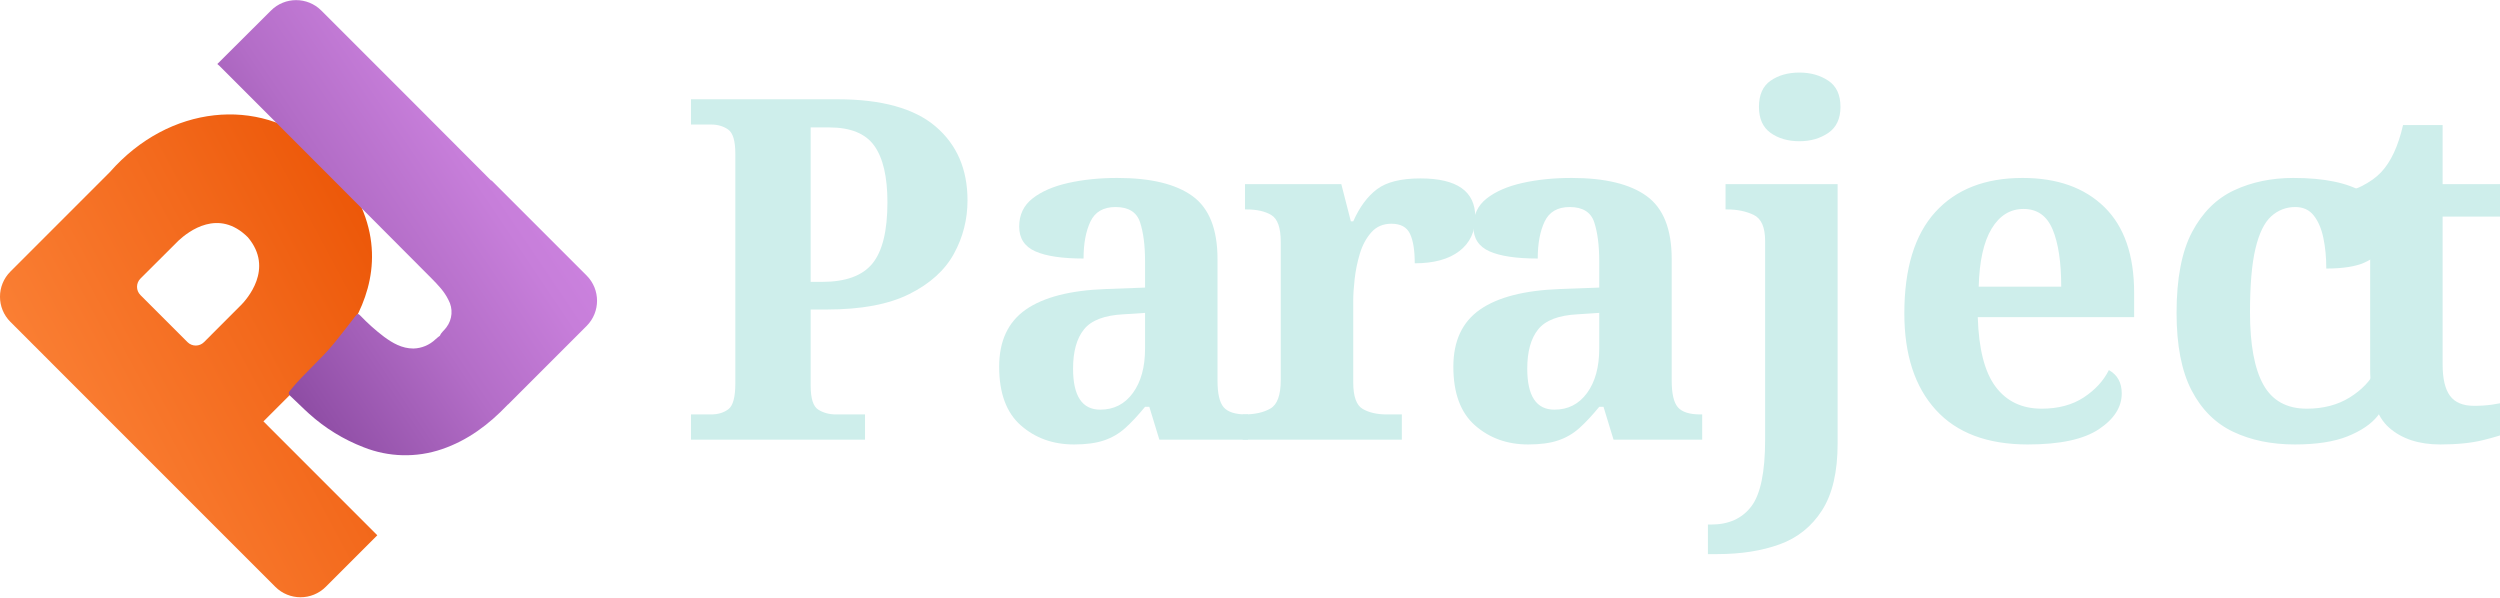
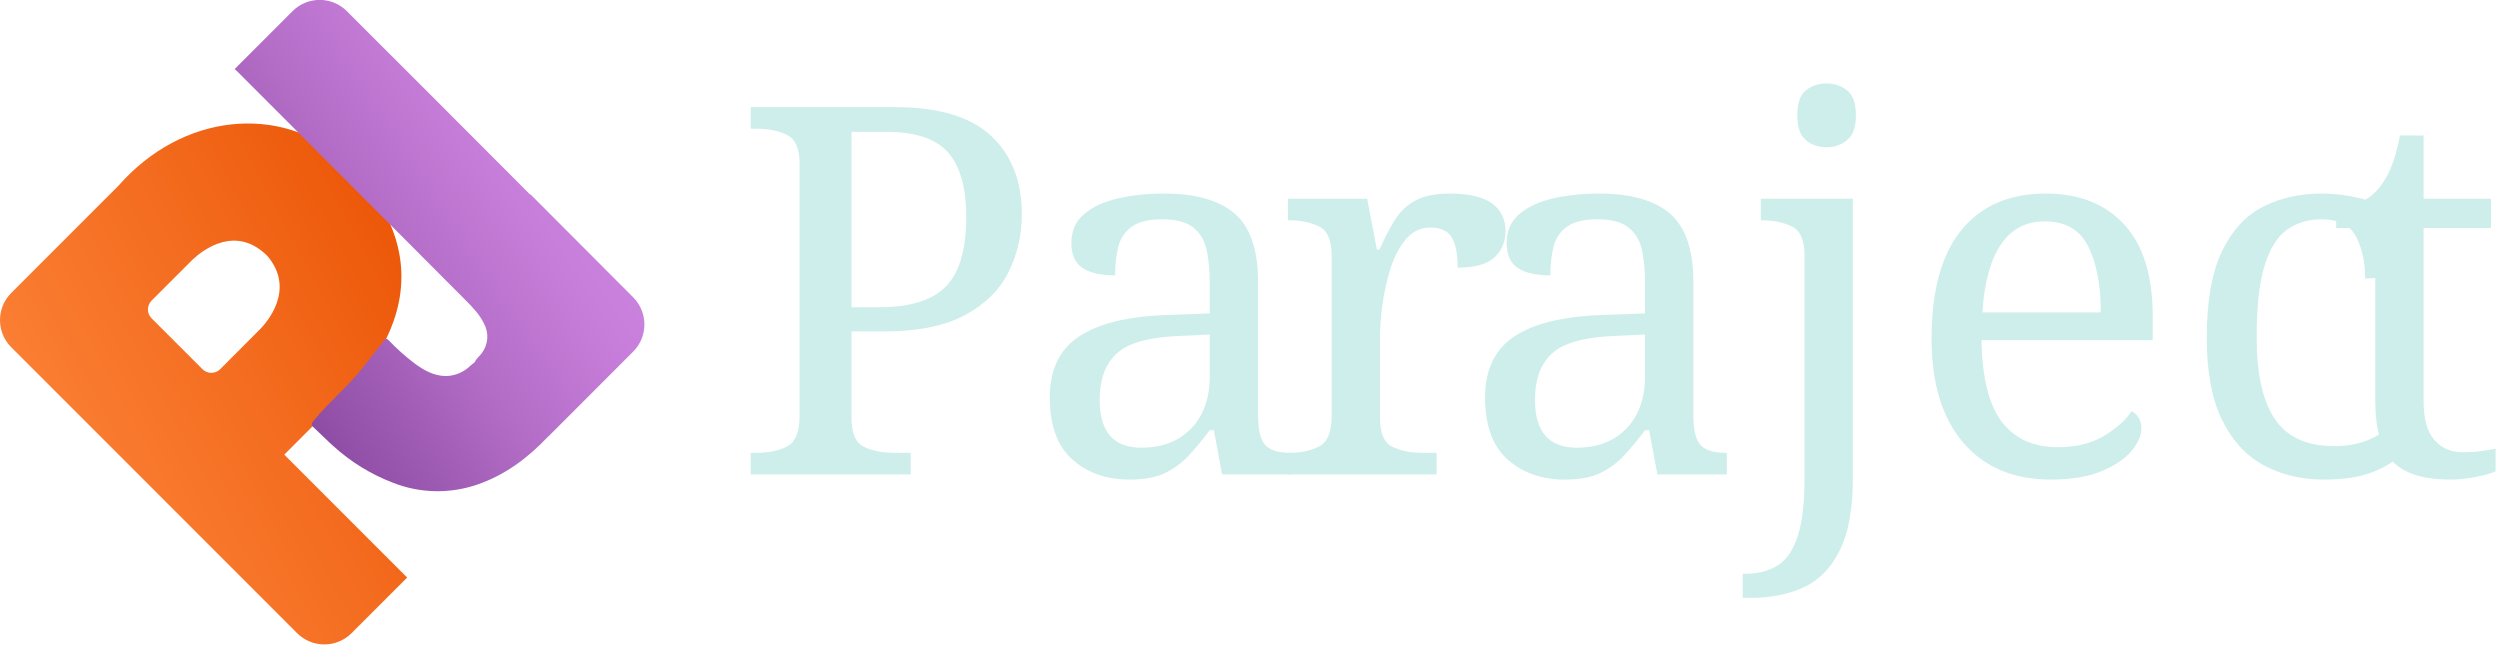
- <svg xmlns="http://www.w3.org/2000/svg" id="Layer_1" data-name="Layer 1" viewBox="0 0 999 238.66">
+ <svg xmlns="http://www.w3.org/2000/svg" id="Layer_1" data-name="Layer 1" viewBox="0 0 999 257.51">
  <defs>
-     <style>.cls-1{fill:url(#linear-gradient);}.cls-2{fill:url(#linear-gradient-2);}.cls-3{font-size:190.51px;fill:#ceeeeb;font-family:Constantia-Bold, Constantia;font-weight:700;}.cls-4{letter-spacing:-0.01em;}.cls-5{letter-spacing:-0.02em;}.cls-6{letter-spacing:-0.02em;}</style>
-     <linearGradient id="linear-gradient" x1="22.49" y1="314.19" x2="181.27" y2="229.28" gradientUnits="userSpaceOnUse">
+     <style>.cls-1{fill:url(#linear-gradient);}.cls-2{fill:url(#linear-gradient-2);}.cls-3{font-size:205.55px;fill:#ceeeeb;font-family:Constantia;}.cls-4{letter-spacing:-0.01em;}.cls-5{letter-spacing:0em;}.cls-6{letter-spacing:-0.02em;}.cls-7{letter-spacing:-0.02em;}</style>
+     <linearGradient id="linear-gradient" x1="24.18" y1="309.91" x2="195.51" y2="218.29" gradientUnits="userSpaceOnUse">
      <stop offset="0" stop-color="#fb8136" />
      <stop offset="0.51" stop-color="#f36a1d" />
      <stop offset="1" stop-color="#ea5101" />
    </linearGradient>
-     <linearGradient id="linear-gradient-2" x1="212.79" y1="175.94" x2="86.87" y2="260.7" gradientUnits="userSpaceOnUse">
+     <linearGradient id="linear-gradient-2" x1="229.52" y1="160.74" x2="93.65" y2="252.19" gradientUnits="userSpaceOnUse">
      <stop offset="0" stop-color="#ce84e1" />
      <stop offset="0.21" stop-color="#c77eda" />
      <stop offset="0.52" stop-color="#b36dc7" />
      <stop offset="0.88" stop-color="#9351a9" />
      <stop offset="1" stop-color="#87479d" />
    </linearGradient>
  </defs>
-   <path class="cls-1" d="M106.27,298.16l17.8-17.79.05-.06c2.4-2.17,53.85-43.69,3.59-92-23.09-19.79-59-16.83-82.79,10.22L5.16,238.3a14.21,14.21,0,0,0,0,20.1L111,364.26a14.27,14.27,0,0,0,20.19,0l20.58-20.58Zm-9-46.42L97,252,82.52,266.5a4.66,4.66,0,0,1-6.59,0L57.12,247.69a4.66,4.66,0,0,1,0-6.59L71,227.26l1.34-1.34c4-3.7,16-13,27.71-1.32C110.72,237.22,99.43,249.53,97.28,251.74Z" transform="translate(-1 -129.78)" />
-   <path class="cls-2" d="M235.45,260,204,291.44v-.05l-.19.18c-7.44,7.83-15.89,14.18-26.19,17.69a45.1,45.1,0,0,1-31.32-.76,70,70,0,0,1-21.77-13.38c-2.13-1.89-5.45-5.22-7.54-7.13-.87-.79-.7-1.43,0-2.23,5.53-6.86,12.38-12.4,17.88-19.27,2.8-3.51,5.59-7,8.31-10.6.75-1,1.19-.61,1.8,0a80.47,80.47,0,0,0,9.45,8.44c3.48,2.56,7.16,4.7,11.76,4.72a13.22,13.22,0,0,0,8.82-3.67c.57-.52,1.19-1,1.79-1.46.54-1.36,1.77-2.17,2.59-3.34a10.11,10.11,0,0,0,.78-11c-1.63-3.37-4.21-6-6.81-8.64q-42.3-42.51-84.73-84.9c-.25-.25-.53-.45-.79-.68L109.28,134a14.22,14.22,0,0,1,20.12,0q34,33.95,67.93,68l0-.2,38.14,38.14A14.27,14.27,0,0,1,235.45,260Z" transform="translate(-1 -129.78)" />
-   <text class="cls-3" transform="translate(270.79 175.7)">
+   <path class="cls-1" d="M114.59,292.61l19.2-19.2.06-.06c2.59-2.34,58.1-47.14,3.87-99.26-24.92-21.35-63.7-18.15-89.33,11L5.49,228a15.34,15.34,0,0,0,0,21.69L119.71,363.93a15.39,15.39,0,0,0,21.78,0l22.21-22.21Zm-9.71-50.09-.26.26L89,258.44a5,5,0,0,1-7.11,0l-20.3-20.29a5,5,0,0,1,0-7.11l14.93-14.93,1.45-1.45c4.27-4,17.32-14,29.9-1.42C119.39,226.86,107.21,240.14,104.88,242.52Z" transform="translate(-1 -110.93)" />
+   <path class="cls-2" d="M254,251.46l-33.89,33.9v-.05l-.2.19c-8,8.45-17.14,15.3-28.26,19.09a48.72,48.72,0,0,1-33.79-.82,75.6,75.6,0,0,1-23.49-14.44c-2.3-2-5.88-5.63-8.13-7.69-1-.86-.76-1.55-.06-2.41,6-7.4,13.35-13.38,19.29-20.8,3-3.78,6-7.58,9-11.43.81-1,1.29-.66,1.94,0a87.23,87.23,0,0,0,10.2,9.11c3.76,2.76,7.73,5.07,12.68,5.09a14.29,14.29,0,0,0,9.53-4c.61-.56,1.28-1.05,1.92-1.57.58-1.47,1.92-2.35,2.8-3.6a10.91,10.91,0,0,0,.84-11.84c-1.76-3.64-4.54-6.5-7.35-9.32q-45.65-45.85-91.42-91.6c-.27-.27-.57-.49-.85-.73l23.14-23.15a15.34,15.34,0,0,1,21.71,0q36.69,36.63,73.29,73.34l0-.21L254,229.72A15.36,15.36,0,0,1,254,251.46Z" transform="translate(-1 -110.93)" />
+   <text class="cls-3" transform="translate(292.18 189.58)">
    <tspan class="cls-4">P</tspan>
-     <tspan x="119.9" y="0">a</tspan>
-     <tspan class="cls-5" x="221.95" y="0">r</tspan>
-     <tspan x="301.39" y="0">ajec</tspan>
-     <tspan class="cls-6" x="658.03" y="0">t</tspan>
+     <tspan class="cls-5" x="117.03" y="0">a</tspan>
+     <tspan class="cls-6" x="215.69" y="0">r</tspan>
+     <tspan x="290.97" y="0">ajec</tspan>
+     <tspan class="cls-7" x="637.44" y="0">t</tspan>
  </text>
</svg>
